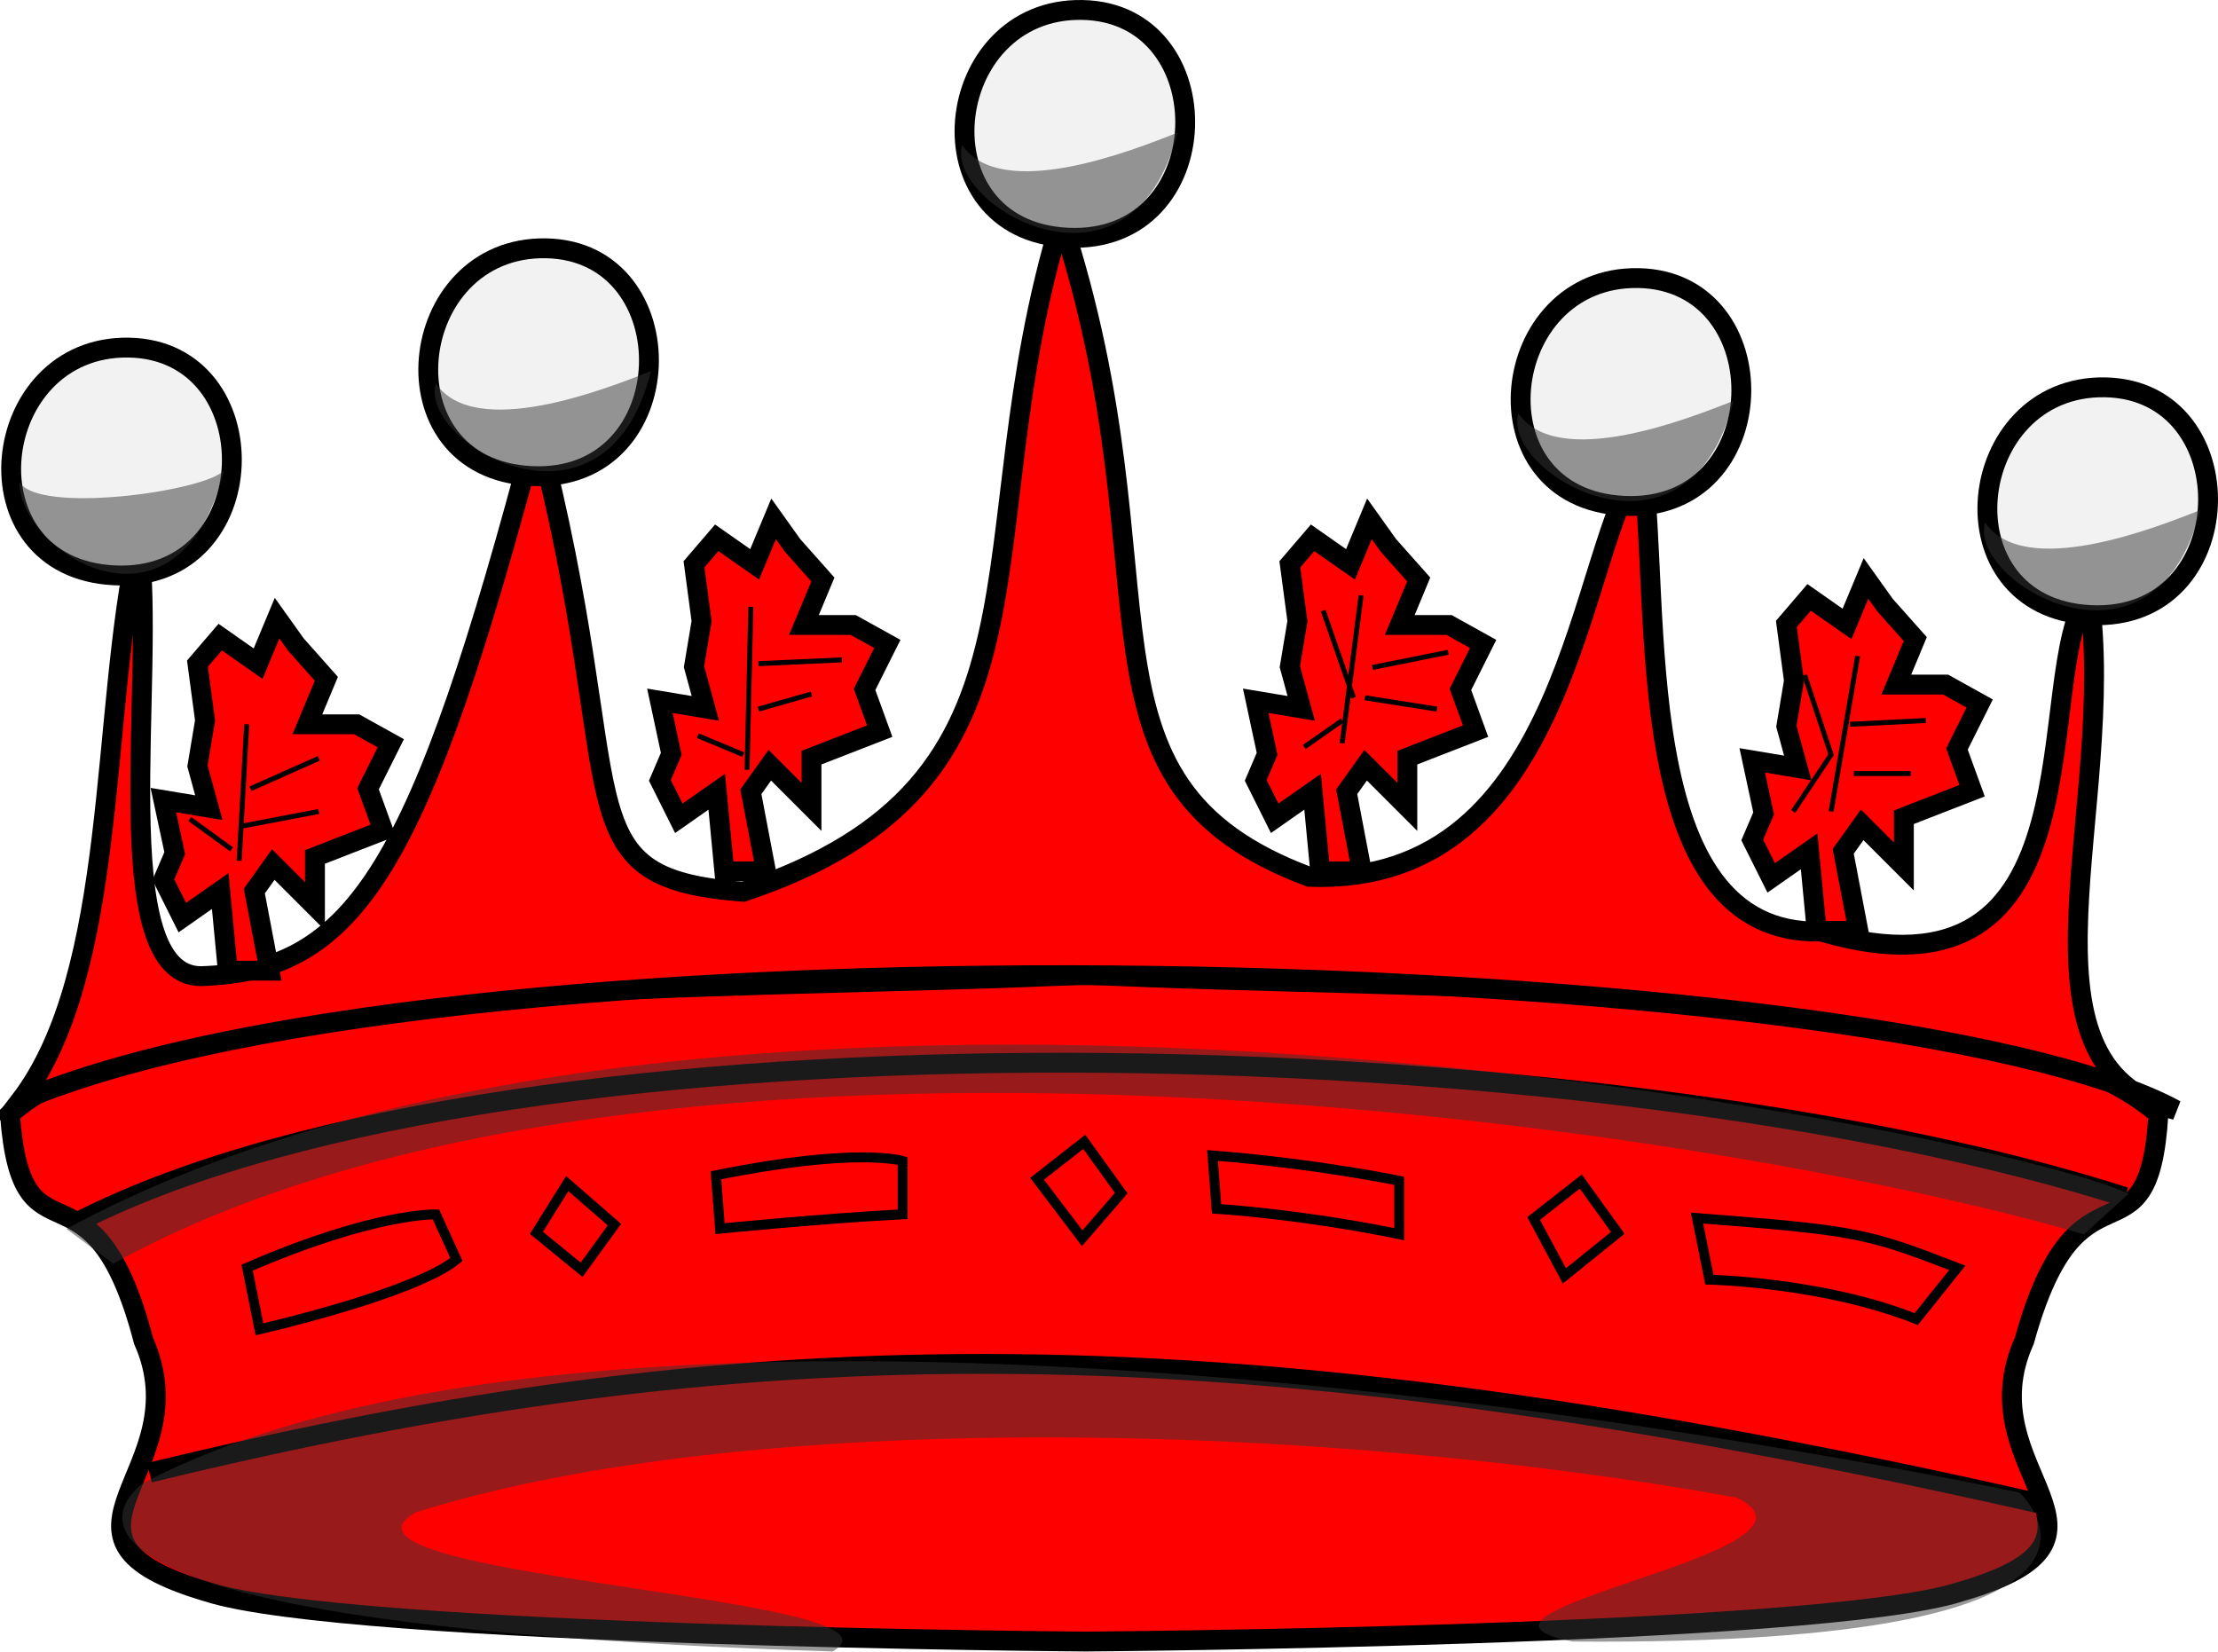
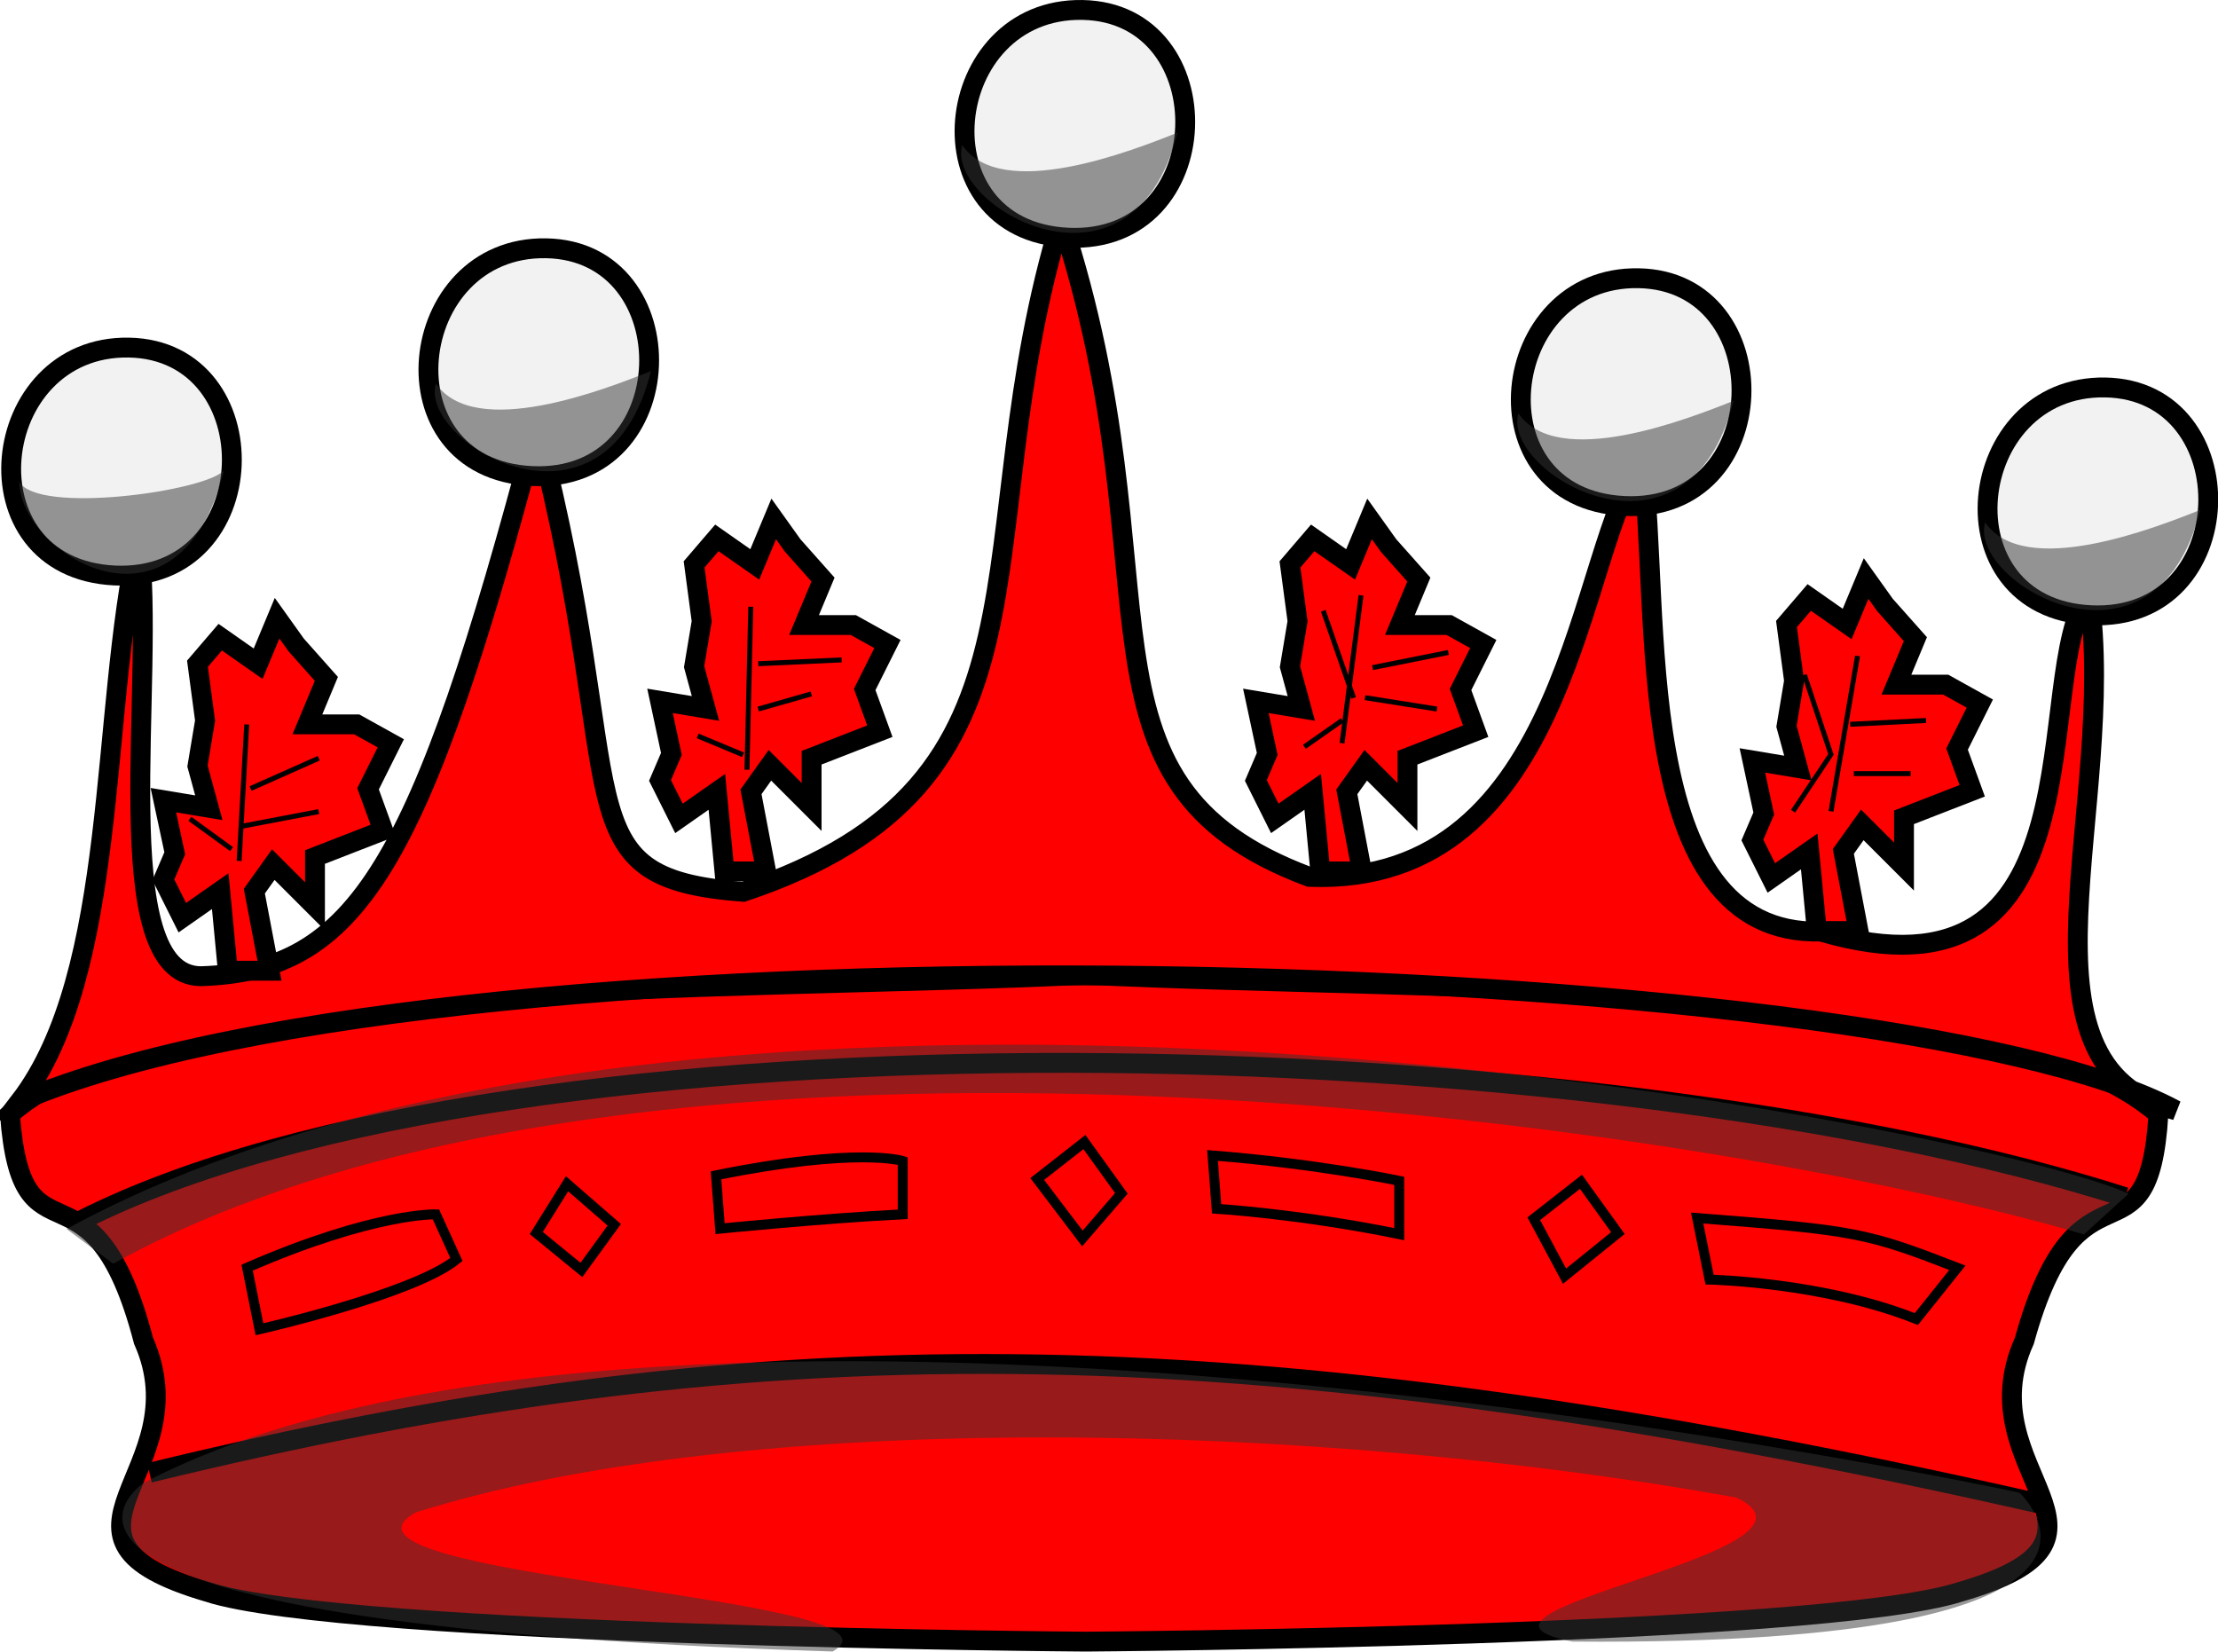
<svg xmlns="http://www.w3.org/2000/svg" width="446.696" height="332.591" id="svg2" version="1.0">
  <defs id="defs4">
    </defs>
-   <g id="layer1" transform="translate(-21.3,1.59111)">
+   <g id="layer1">
    <g id="body">
-       <path d="M 63.1,319 C 25.7,308 62,295 50.2,268.4 39.8,228.6 25.7,255.6 23.3,222.8 55,194.68 168,198.18 240,194.69 c 71,3.49 184,0 216,28.11 -2,32.8 -16,5.8 -27,45.6 -12,26.6 25,39.6 -13,50.6 -28,9 -176,10 -176,10 0,0 -149,-1 -176.9,-10 z" style="fill:#ff0000;stroke:#000000;stroke-width:4;stroke-miterlimit:4;stroke-opacity:1;stroke-dasharray:none" id="path3764" />
-       <path id="path3767" d="m 37.594,244.179 c 88.1,-44.5 305.67,-38.6 411.67,-4.7" style="fill:#ff0000;stroke:#000000;stroke-width:4;stroke-miterlimit:4;stroke-opacity:1;stroke-dasharray:none" />
-       <path id="path3769" d="m 51.4,295 c 120.253,-29.264 216.032,-31.273 382.032,6.527" style="fill:#ff0000;stroke:#000000;stroke-width:4;stroke-miterlimit:4;stroke-opacity:1;stroke-dasharray:none" />
-       <path id="path3771" d="m 50.3,297 c 107.7,-56.2 377.7,2 377.7,2 0,0 34,31 -90,30 -31,-6 56,-18 33,-29 -84,-15.2 -199,-18.1 -266,3 -23,13 103,17 84,28 C 7.63,325.26 50.3,297 50.3,297 z" style="opacity:0.5;fill:#333333;fill-opacity:1;stroke:none" />
-       <path id="path3773" d="M 44.1,252.9 C 152,193.18 365,224.8 441,247 l 9,-8.2 C 422,225.9 166,174.4 34.7,245.9 z" style="opacity:0.5;fill:#333333;fill-opacity:1;fill-rule:evenodd;stroke:none" />
-       <path id="path3796" d="M 25.312,220.174 C 45.212,194.174 41.4,142 49.2,107 52.9,135 42.3,195 61.8,195 93,194 105.894,173.374 129.374,84.41 148.824,159.527 133.481,175.183 171,178 237,156 215,108 235,42.5 259,116 234,156 285,175 c 53,2 54,-67 67,-83.5 4,28.5 -3,95.5 36,94.5 58,17 42,-52 54,-68 6,43 -17.521,94.959 17.479,103.959 C 401,190.264 114.612,182.174 25.312,220.174 z" style="fill:#ff0000;stroke:#000000;stroke-width:4;stroke-miterlimit:4;stroke-opacity:1;stroke-dasharray:none">
+       <path d="M41.8,320.6   C4.4,309.6 40.7,296.6 28.9,270 18.5,230.2 4.4,257.2 2,224.4 33.7,196.3 146.7,199.8 218.7,196.3   c71,3.49 184,0 216,28.11 -2,32.8 -16,5.8 -27,45.6 -12,26.6 25,39.6 -13,50.6 -28,9 -176,10 -176,10 0,0 -149,-1 -176.9,-10   z " style="fill:#ff0000;stroke:#000000;stroke-width:4;stroke-miterlimit:4;stroke-opacity:1;stroke-dasharray:none" id="path3764" />
+       <path id="path3767" d="m16.29,245.8   c88.1,-44.5 305.7,-38.6 411.7,-4.7   " style="fill:#ff0000;stroke:#000000;stroke-width:4;stroke-miterlimit:4;stroke-opacity:1;stroke-dasharray:none" />
+       <path id="path3769" d="m30.1,296.6   c120.3,-29.26 216,-31.27 382,6.527   " style="fill:#ff0000;stroke:#000000;stroke-width:4;stroke-miterlimit:4;stroke-opacity:1;stroke-dasharray:none" />
+       <path id="path3771" d="m29,298.6   c107.7,-56.2 377.7,2 377.7,2 0,0 34,31 -90,30 -31,-6 56,-18 33,-29 -84,-15.2 -199,-18.1 -266,3 -23,13 103,17 84,28   C-13.67,326.9 29,298.6 29,298.6   z " style="opacity:0.5;fill:#333333;fill-opacity:1;stroke:none" />
+       <path id="path3773" d="M22.8,254.5   C130.7,194.8 343.7,226.4 419.7,248.6   l9,-8.2   C400.7,227.5 144.7,176 13.4,247.5   z " style="opacity:0.5;fill:#333333;fill-opacity:1;fill-rule:evenodd;stroke:none" />
+       <path id="path3796" d="M4.012,221.8   C23.91,195.8 20.1,143.6 27.9,108.6 31.6,136.6 21,196.6 40.5,196.6 71.7,195.6 84.59,175 108.1,86 127.5,161.1 112.2,176.8 149.7,179.6 215.7,157.6 193.7,109.6 213.7,44.09 237.7,117.6 212.7,157.6 263.7,176.6   c53,2 54,-67 67,-83.5 4,28.5 -3,95.5 36,94.5 58,17 42,-52 54,-68 6,43 -17.52,94.96 17.48,104   C379.7,191.9 93.31,183.8 4.012,221.8   z " style="fill:#ff0000;stroke:#000000;stroke-width:4;stroke-miterlimit:4;stroke-opacity:1;stroke-dasharray:none">
        </path>
-       <path id="path3067" d="m 71.074,253.719 c 25.62,-11.157 38.017,-10.744 38.017,-10.744 l 4.132,9.091 c -8.678,7.025 -39.669,14.05 -39.669,14.05 z" style="fill:none;stroke:#000000;stroke-width:2;stroke-linecap:butt;stroke-linejoin:miter;stroke-opacity:1" />
-       <path id="path3069" d="m 135.537,236.777 -6.198,9.917 9.091,7.438 6.612,-9.091 z" style="fill:none;stroke:#000000;stroke-width:2;stroke-linecap:butt;stroke-linejoin:miter;stroke-opacity:1" />
-       <path style="fill:none;stroke:#000000;stroke-width:2;stroke-linecap:butt;stroke-linejoin:miter;stroke-opacity:1" d="m 363.074,243.719 c 32.231,2.479 34.231,2.992 52.413,10.017 l -8.264,10.331 C 388.628,256.628 365.554,256.116 365.554,256.116 z" id="path3071" />
-       <path style="fill:none;stroke:#000000;stroke-width:2;stroke-linecap:butt;stroke-linejoin:miter;stroke-opacity:1" d="m 339.669,236.364 -9.504,7.438 6.198,11.57 10.744,-8.678 z" id="path3073" />
-       <path id="path3075" d="m 239.669,228.364 -9.504,7.438 9.091,11.983 7.851,-9.091 z" style="fill:none;stroke:#000000;stroke-width:2;stroke-linecap:butt;stroke-linejoin:miter;stroke-opacity:1" />
-       <path style="fill:none;stroke:#000000;stroke-width:2;stroke-linecap:butt;stroke-linejoin:miter;stroke-opacity:1" d="m 165.488,235.107 c 28.512,-5.785 37.603,-2.893 37.603,-2.893 l 0,10.744 c -16.116,0.826 -36.777,2.893 -36.777,2.893 z" id="path3077" />
-       <path id="path3079" d="m 265.488,231.107 c 21.074,1.653 37.603,5.107 37.603,5.107 l 0,10.744 c -20.248,-4.132 -36.777,-5.107 -36.777,-5.107 z" style="fill:none;stroke:#000000;stroke-width:2;stroke-linecap:butt;stroke-linejoin:miter;stroke-opacity:1" />
-       <path id="path3081" d="M 236.364,46.281 C 266.942,47.727 267.782,0.925 239.256,0.413 210.731,-0.098 205.785,44.835 236.364,46.281 z" style="fill:#f2f2f2;stroke:#000000;stroke-width:4;stroke-linecap:butt;stroke-linejoin:miter;stroke-opacity:1" />
-       <path style="fill:#f2f2f2;stroke:#000000;stroke-width:4;stroke-linecap:butt;stroke-linejoin:miter;stroke-opacity:1" d="m 348.364,100.281 c 30.579,1.446 31.418,-45.356 2.893,-45.868 -28.526,-0.511 -33.471,44.421 -2.893,45.868 z" id="path3083" />
-       <path id="path3085" d="m 442.364,122.281 c 30.579,1.446 31.418,-45.356 2.893,-45.868 -28.526,-0.511 -33.471,44.421 -2.893,45.868 z" style="fill:#f2f2f2;stroke:#000000;stroke-width:4;stroke-linecap:butt;stroke-linejoin:miter;stroke-opacity:1" />
-       <path style="fill:#f2f2f2;stroke:#000000;stroke-width:4;stroke-linecap:butt;stroke-linejoin:miter;stroke-opacity:1" d="m 128.364,94.281 c 30.579,1.446 31.418,-45.356 2.893,-45.868 -28.526,-0.511 -33.471,44.421 -2.893,45.868 z" id="path3087" />
-       <path id="path3089" d="M 44.364,114.281 C 74.942,115.727 75.782,68.925 47.256,68.413 18.731,67.902 13.785,112.835 44.364,114.281 z" style="fill:#f2f2f2;stroke:#000000;stroke-width:4;stroke-linecap:butt;stroke-linejoin:miter;stroke-opacity:1" />
-       <path id="path3091" d="m 25.191,95.42 c 0.058,14.446 32.061,34.351 41.221,-2.29 -3.629,4.234 -37.592,8.944 -41.221,2.29 z" style="opacity:0.5;fill:#333333;stroke:none" />
-       <path style="opacity:0.5;fill:#333333;stroke:none" d="m 109.088,75.637 c -3.571,12.026 34.164,34.134 43.324,-2.507 -9.073,3.629 -35.461,13.999 -43.324,2.507 z" id="path3093" />
-       <path id="path3095" d="m 215.088,27.637 c -3.571,12.026 34.164,34.134 43.324,-2.507 -9.073,3.629 -35.461,13.999 -43.324,2.507 z" style="opacity:0.5;fill:#333333;stroke:none" />
-       <path style="opacity:0.5;fill:#333333;stroke:none" d="m 327.088,81.637 c -3.571,12.026 34.164,34.134 43.324,-2.507 -9.073,3.629 -35.461,13.999 -43.324,2.507 z" id="path3097" />
-       <path id="path3099" d="m 421.088,103.637 c -3.571,12.026 34.164,34.134 43.324,-2.507 -9.073,3.629 -35.461,13.999 -43.324,2.507 z" style="opacity:0.5;fill:#333333;stroke:none" />
-       <path id="path3103" d="m 67.176,193.893 -1.527,-16.031 -7.634,5.344 -3.817,-7.634 2.29,-5.344 -2.29,-10.687 9.16,1.527 -2.29,-8.397 1.527,-9.16 -1.527,-11.45 4.58,-5.344 7.634,5.344 3.817,-9.16 3.817,5.344 6.107,6.87 -3.817,9.16 9.924,0 6.87,3.817 -4.58,9.16 3.053,8.397 -13.74,5.344 0,9.924 -8.397,-8.397 -3.817,5.344 3.053,16.031 z" style="fill:#ff0000;stroke:#000000;stroke-width:4;stroke-linecap:butt;stroke-linejoin:miter;stroke-opacity:1" />
-       <path style="fill:#ff0000;stroke:#000000;stroke-width:4;stroke-linecap:butt;stroke-linejoin:miter;stroke-opacity:1" d="m 167.176,173.893 -1.527,-16.031 -7.634,5.344 -3.817,-7.634 2.29,-5.344 -2.29,-10.687 9.16,1.527 -2.29,-8.397 1.527,-9.16 -1.527,-11.45 4.58,-5.344 7.634,5.344 3.817,-9.16 3.817,5.344 6.107,6.87 -3.817,9.16 9.924,0 6.87,3.817 -4.58,9.16 3.053,8.397 -13.74,5.344 0,9.924 -8.397,-8.397 -3.817,5.344 3.053,16.031 z" id="path3105" />
-       <path id="path3107" d="m 287.176,173.893 -1.527,-16.031 -7.634,5.344 -3.817,-7.634 2.29,-5.344 -2.29,-10.687 9.16,1.527 -2.29,-8.397 1.527,-9.16 -1.527,-11.45 4.58,-5.344 7.634,5.344 3.817,-9.16 3.817,5.344 6.107,6.87 -3.817,9.16 9.924,0 6.87,3.817 -4.58,9.16 3.053,8.397 -13.74,5.344 0,9.924 -8.397,-8.397 -3.817,5.344 3.053,16.031 z" style="fill:#ff0000;stroke:#000000;stroke-width:4;stroke-linecap:butt;stroke-linejoin:miter;stroke-opacity:1" />
-       <path style="fill:#ff0000;stroke:#000000;stroke-width:4;stroke-linecap:butt;stroke-linejoin:miter;stroke-opacity:1" d="m 387.176,185.893 -1.527,-16.031 -7.634,5.344 -3.817,-7.634 2.29,-5.344 -2.29,-10.687 9.16,1.527 -2.29,-8.397 1.527,-9.16 -1.527,-11.45 4.58,-5.344 7.634,5.344 3.817,-9.16 3.817,5.344 6.107,6.87 -3.817,9.16 9.924,0 6.87,3.817 -4.58,9.16 3.053,8.397 -13.74,5.344 0,9.924 -8.397,-8.397 -3.817,5.344 3.053,16.031 z" id="path3109" />
-       <path id="path3111" d="m 70.992,144.275 -1.527,27.481" style="fill:none;stroke:#000000;stroke-width:1px;stroke-linecap:butt;stroke-linejoin:miter;stroke-opacity:1" />
-       <path id="path3113" d="m 85.496,151.145 -13.74,6.107" style="fill:none;stroke:#000000;stroke-width:1px;stroke-linecap:butt;stroke-linejoin:miter;stroke-opacity:1" />
-       <path id="path3115" d="m 59.542,163.359 8.397,6.107" style="fill:none;stroke:#000000;stroke-width:1px;stroke-linecap:butt;stroke-linejoin:miter;stroke-opacity:1" />
-       <path id="path3117" d="m 69.466,164.886 16.031,-3.053" style="fill:none;stroke:#000000;stroke-width:1px;stroke-linecap:butt;stroke-linejoin:miter;stroke-opacity:1" />
-       <path id="path3119" d="m 172.519,120.611 -0.763,32.824" style="fill:none;stroke:#000000;stroke-width:1px;stroke-linecap:butt;stroke-linejoin:miter;stroke-opacity:1" />
-       <path id="path3121" d="m 190.84,131.298 -16.794,0.763" style="fill:none;stroke:#000000;stroke-width:1px;stroke-linecap:butt;stroke-linejoin:miter;stroke-opacity:1" />
-       <path id="path3123" d="m 161.832,146.565 9.16,3.817" style="fill:none;stroke:#000000;stroke-width:1px;stroke-linecap:butt;stroke-linejoin:miter;stroke-opacity:1" />
-       <path id="path3125" d="m 174.046,141.221 10.687,-3.053" style="fill:none;stroke:#000000;stroke-width:1px;stroke-linecap:butt;stroke-linejoin:miter;stroke-opacity:1" />
-       <path id="path3127" d="m 295.42,118.321 -3.817,29.771" style="fill:none;stroke:#000000;stroke-width:1px;stroke-linecap:butt;stroke-linejoin:miter;stroke-opacity:1" />
-       <path id="path3129" d="m 312.977,129.771 -15.267,3.053" style="fill:none;stroke:#000000;stroke-width:1px;stroke-linecap:butt;stroke-linejoin:miter;stroke-opacity:1" />
-       <path id="path3131" d="m 287.786,121.374 6.107,17.557" style="fill:none;stroke:#000000;stroke-width:1px;stroke-linecap:butt;stroke-linejoin:miter;stroke-opacity:1" />
-       <path id="path3133" d="m 283.969,148.855 7.634,-5.344" style="fill:none;stroke:#000000;stroke-width:1px;stroke-linecap:butt;stroke-linejoin:miter;stroke-opacity:1" />
-       <path id="path3135" d="M 310.687,141.221 296.183,138.931" style="fill:none;stroke:#000000;stroke-width:1px;stroke-linecap:butt;stroke-linejoin:miter;stroke-opacity:1" />
-       <path id="path3137" d="m 395.42,130.534 -5.344,31.298" style="fill:none;stroke:#000000;stroke-width:1px;stroke-linecap:butt;stroke-linejoin:miter;stroke-opacity:1" />
-       <path id="path3139" d="m 409.16,143.511 -15.267,0.763" style="fill:none;stroke:#000000;stroke-width:1px;stroke-linecap:butt;stroke-linejoin:miter;stroke-opacity:1" />
-       <path id="path3141" d="m 406.107,154.198 -11.45,0" style="fill:none;stroke:#000000;stroke-width:1px;stroke-linecap:butt;stroke-linejoin:miter;stroke-opacity:1" />
-       <path id="path3143" d="m 384.733,134.351 5.344,16.031 -7.634,11.45" style="fill:none;stroke:#000000;stroke-width:1px;stroke-linecap:butt;stroke-linejoin:miter;stroke-opacity:1" />
+       <path id="path3067" d="m49.77,255.3   c25.62,-11.16 38.02,-10.74 38.02,-10.74   l4.132,9.091   c-8.678,7.025 -39.67,14.05 -39.67,14.05   z " style="fill:none;stroke:#000000;stroke-width:2;stroke-linecap:butt;stroke-linejoin:miter;stroke-opacity:1" />
+       <path id="path3069" d="m114.2,238.4 -6.198,9.917 9.091,7.438 6.612,-9.091   z " style="fill:none;stroke:#000000;stroke-width:2;stroke-linecap:butt;stroke-linejoin:miter;stroke-opacity:1" />
+       <path style="fill:none;stroke:#000000;stroke-width:2;stroke-linecap:butt;stroke-linejoin:miter;stroke-opacity:1" d="m341.8,245.3   c32.23,2.479 34.23,2.992 52.41,10.02   l-8.264,10.33   C367.3,258.2 344.3,257.7 344.3,257.7   z " id="path3071" />
+       <path style="fill:none;stroke:#000000;stroke-width:2;stroke-linecap:butt;stroke-linejoin:miter;stroke-opacity:1" d="m318.4,238 -9.504,7.438 6.198,11.57 10.74,-8.678   z " id="path3073" />
+       <path id="path3075" d="m218.4,230 -9.504,7.438 9.091,11.98 7.851,-9.091   z " style="fill:none;stroke:#000000;stroke-width:2;stroke-linecap:butt;stroke-linejoin:miter;stroke-opacity:1" />
+       <path style="fill:none;stroke:#000000;stroke-width:2;stroke-linecap:butt;stroke-linejoin:miter;stroke-opacity:1" d="m144.2,236.7   c28.51,-5.785 37.6,-2.893 37.6,-2.893   l0,10.74   c-16.12,0.826 -36.78,2.893 -36.78,2.893   z " id="path3077" />
+       <path id="path3079" d="m244.2,232.7   c21.07,1.653 37.6,5.107 37.6,5.107   l0,10.74   c-20.25,-4.132 -36.78,-5.107 -36.78,-5.107   z " style="fill:none;stroke:#000000;stroke-width:2;stroke-linecap:butt;stroke-linejoin:miter;stroke-opacity:1" />
+       <path id="path3081" d="M215.1,47.87   C245.6,49.32 246.5,2.516 218,2.004 189.4,1.493 184.5,46.43 215.1,47.87   z " style="fill:#f2f2f2;stroke:#000000;stroke-width:4;stroke-linecap:butt;stroke-linejoin:miter;stroke-opacity:1" />
+       <path style="fill:#f2f2f2;stroke:#000000;stroke-width:4;stroke-linecap:butt;stroke-linejoin:miter;stroke-opacity:1" d="m327.1,101.9   c30.58,1.446 31.42,-45.36 2.893,-45.87 -28.53,-0.511 -33.47,44.42 -2.893,45.87   z " id="path3083" />
+       <path id="path3085" d="m421.1,123.9   c30.58,1.446 31.42,-45.36 2.893,-45.87 -28.53,-0.511 -33.47,44.42 -2.893,45.87   z " style="fill:#f2f2f2;stroke:#000000;stroke-width:4;stroke-linecap:butt;stroke-linejoin:miter;stroke-opacity:1" />
+       <path style="fill:#f2f2f2;stroke:#000000;stroke-width:4;stroke-linecap:butt;stroke-linejoin:miter;stroke-opacity:1" d="m107.1,95.87   c30.58,1.446 31.42,-45.36 2.893,-45.87 -28.53,-0.511 -33.47,44.42 -2.893,45.87   z " id="path3087" />
+       <path id="path3089" d="M23.06,115.9   C53.64,117.3 54.48,70.52 25.96,70 -2.569,69.49 -7.515,114.4 23.06,115.9   z " style="fill:#f2f2f2;stroke:#000000;stroke-width:4;stroke-linecap:butt;stroke-linejoin:miter;stroke-opacity:1" />
+       <path id="path3091" d="m3.891,97.01   c0.058,14.45 32.06,34.35 41.22,-2.29 -3.629,4.234 -37.59,8.944 -41.22,2.29   z " style="opacity:0.5;fill:#333333;stroke:none" />
+       <path style="opacity:0.5;fill:#333333;stroke:none" d="m87.79,77.23   c-3.571,12.03 34.16,34.13 43.32,-2.507 -9.073,3.629 -35.46,14 -43.32,2.507   z " id="path3093" />
+       <path id="path3095" d="m193.8,29.23   c-3.571,12.03 34.16,34.13 43.32,-2.507 -9.073,3.629 -35.46,14 -43.32,2.507   z " style="opacity:0.5;fill:#333333;stroke:none" />
+       <path style="opacity:0.5;fill:#333333;stroke:none" d="m305.8,83.23   c-3.571,12.03 34.16,34.13 43.32,-2.507 -9.073,3.629 -35.46,14 -43.32,2.507   z " id="path3097" />
+       <path id="path3099" d="m399.8,105.2   c-3.571,12.03 34.16,34.13 43.32,-2.507 -9.073,3.629 -35.46,14 -43.32,2.507   z " style="opacity:0.5;fill:#333333;stroke:none" />
+       <path id="path3103" d="m45.88,195.5 -1.527,-16.03 -7.634,5.344 -3.817,-7.634 2.29,-5.344 -2.29,-10.69 9.16,1.527 -2.29,-8.397 1.527,-9.16 -1.527,-11.45 4.58,-5.344 7.634,5.344 3.817,-9.16 3.817,5.344 6.107,6.87 -3.817,9.16 9.924,0 6.87,3.817 -4.58,9.16 3.053,8.397 -13.74,5.344 0,9.924 -8.397,-8.397 -3.817,5.344 3.053,16.03   z " style="fill:#ff0000;stroke:#000000;stroke-width:4;stroke-linecap:butt;stroke-linejoin:miter;stroke-opacity:1" />
+       <path style="fill:#ff0000;stroke:#000000;stroke-width:4;stroke-linecap:butt;stroke-linejoin:miter;stroke-opacity:1" d="m145.9,175.5 -1.527,-16.03 -7.634,5.344 -3.817,-7.634 2.29,-5.344 -2.29,-10.69 9.16,1.527 -2.29,-8.397 1.527,-9.16 -1.527,-11.45 4.58,-5.344 7.634,5.344 3.817,-9.16 3.817,5.344 6.107,6.87 -3.817,9.16 9.924,0 6.87,3.817 -4.58,9.16 3.053,8.397 -13.74,5.344 0,9.924 -8.397,-8.397 -3.817,5.344 3.053,16.03   z " id="path3105" />
+       <path id="path3107" d="m265.9,175.5 -1.527,-16.03 -7.634,5.344 -3.817,-7.634 2.29,-5.344 -2.29,-10.69 9.16,1.527 -2.29,-8.397 1.527,-9.16 -1.527,-11.45 4.58,-5.344 7.634,5.344 3.817,-9.16 3.817,5.344 6.107,6.87 -3.817,9.16 9.924,0 6.87,3.817 -4.58,9.16 3.053,8.397 -13.74,5.344 0,9.924 -8.397,-8.397 -3.817,5.344 3.053,16.03   z " style="fill:#ff0000;stroke:#000000;stroke-width:4;stroke-linecap:butt;stroke-linejoin:miter;stroke-opacity:1" />
+       <path style="fill:#ff0000;stroke:#000000;stroke-width:4;stroke-linecap:butt;stroke-linejoin:miter;stroke-opacity:1" d="m365.9,187.5 -1.527,-16.03 -7.634,5.344 -3.817,-7.634 2.29,-5.344 -2.29,-10.69 9.16,1.527 -2.29,-8.397 1.527,-9.16 -1.527,-11.45 4.58,-5.344 7.634,5.344 3.817,-9.16 3.817,5.344 6.107,6.87 -3.817,9.16 9.924,0 6.87,3.817 -4.58,9.16 3.053,8.397 -13.74,5.344 0,9.924 -8.397,-8.397 -3.817,5.344 3.053,16.03   z " id="path3109" />
+       <path id="path3111" d="m49.69,145.9 -1.527,27.48   " style="fill:none;stroke:#000000;stroke-width:1px;stroke-linecap:butt;stroke-linejoin:miter;stroke-opacity:1" />
+       <path id="path3113" d="m64.2,152.7 -13.74,6.107   " style="fill:none;stroke:#000000;stroke-width:1px;stroke-linecap:butt;stroke-linejoin:miter;stroke-opacity:1" />
+       <path id="path3115" d="m38.24,164.9 8.397,6.107   " style="fill:none;stroke:#000000;stroke-width:1px;stroke-linecap:butt;stroke-linejoin:miter;stroke-opacity:1" />
+       <path id="path3117" d="m48.17,166.5 16.03,-3.053   " style="fill:none;stroke:#000000;stroke-width:1px;stroke-linecap:butt;stroke-linejoin:miter;stroke-opacity:1" />
+       <path id="path3119" d="m151.2,122.2 -0.763,32.82   " style="fill:none;stroke:#000000;stroke-width:1px;stroke-linecap:butt;stroke-linejoin:miter;stroke-opacity:1" />
+       <path id="path3121" d="m169.5,132.9 -16.79,0.763   " style="fill:none;stroke:#000000;stroke-width:1px;stroke-linecap:butt;stroke-linejoin:miter;stroke-opacity:1" />
+       <path id="path3123" d="m140.5,148.2 9.16,3.817   " style="fill:none;stroke:#000000;stroke-width:1px;stroke-linecap:butt;stroke-linejoin:miter;stroke-opacity:1" />
+       <path id="path3125" d="m152.7,142.8 10.69,-3.053   " style="fill:none;stroke:#000000;stroke-width:1px;stroke-linecap:butt;stroke-linejoin:miter;stroke-opacity:1" />
+       <path id="path3127" d="m274.1,119.9 -3.817,29.77   " style="fill:none;stroke:#000000;stroke-width:1px;stroke-linecap:butt;stroke-linejoin:miter;stroke-opacity:1" />
+       <path id="path3129" d="m291.7,131.4 -15.27,3.053   " style="fill:none;stroke:#000000;stroke-width:1px;stroke-linecap:butt;stroke-linejoin:miter;stroke-opacity:1" />
+       <path id="path3131" d="m266.5,123 6.107,17.56   " style="fill:none;stroke:#000000;stroke-width:1px;stroke-linecap:butt;stroke-linejoin:miter;stroke-opacity:1" />
+       <path id="path3133" d="m262.7,150.4 7.634,-5.344   " style="fill:none;stroke:#000000;stroke-width:1px;stroke-linecap:butt;stroke-linejoin:miter;stroke-opacity:1" />
+       <path id="path3135" d="M289.4,142.8 274.9,140.5   " style="fill:none;stroke:#000000;stroke-width:1px;stroke-linecap:butt;stroke-linejoin:miter;stroke-opacity:1" />
+       <path id="path3137" d="m374.1,132.1 -5.344,31.3   " style="fill:none;stroke:#000000;stroke-width:1px;stroke-linecap:butt;stroke-linejoin:miter;stroke-opacity:1" />
+       <path id="path3139" d="m387.9,145.1 -15.27,0.763   " style="fill:none;stroke:#000000;stroke-width:1px;stroke-linecap:butt;stroke-linejoin:miter;stroke-opacity:1" />
+       <path id="path3141" d="m384.8,155.8 -11.45,0   " style="fill:none;stroke:#000000;stroke-width:1px;stroke-linecap:butt;stroke-linejoin:miter;stroke-opacity:1" />
+       <path id="path3143" d="m363.4,135.9 5.344,16.03 -7.634,11.45   " style="fill:none;stroke:#000000;stroke-width:1px;stroke-linecap:butt;stroke-linejoin:miter;stroke-opacity:1" />
    </g>
  </g>
</svg>
